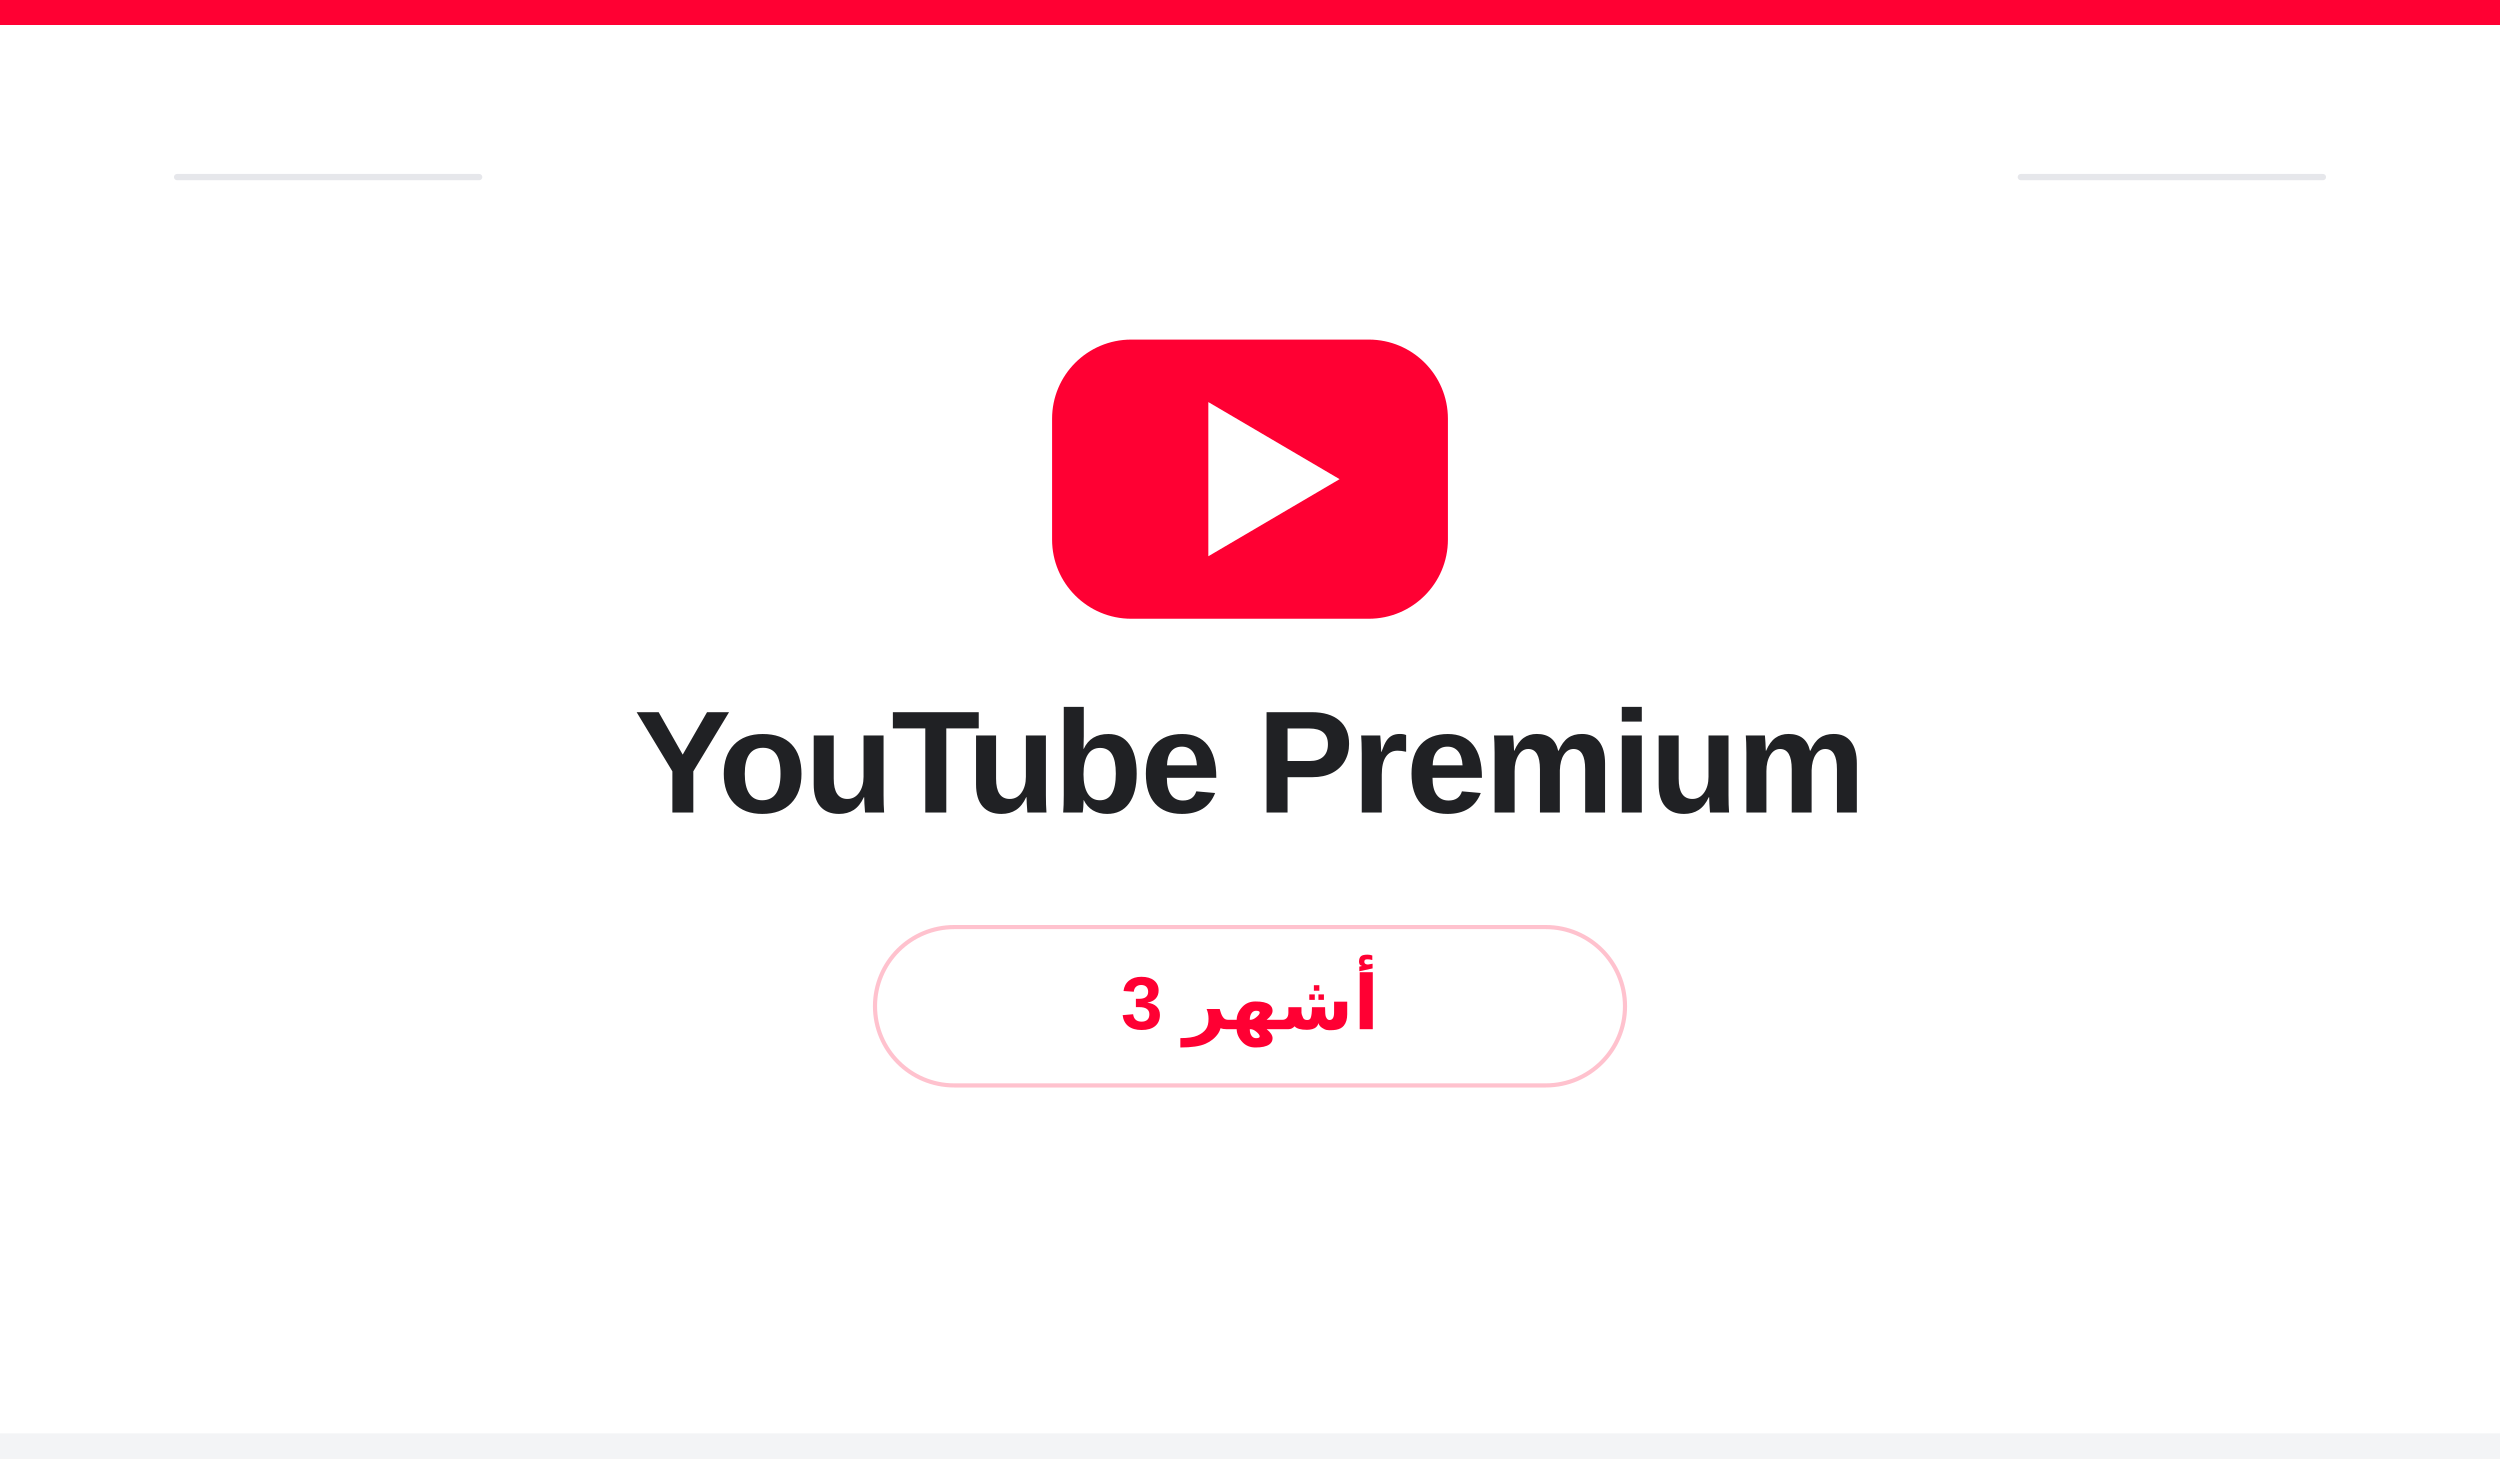
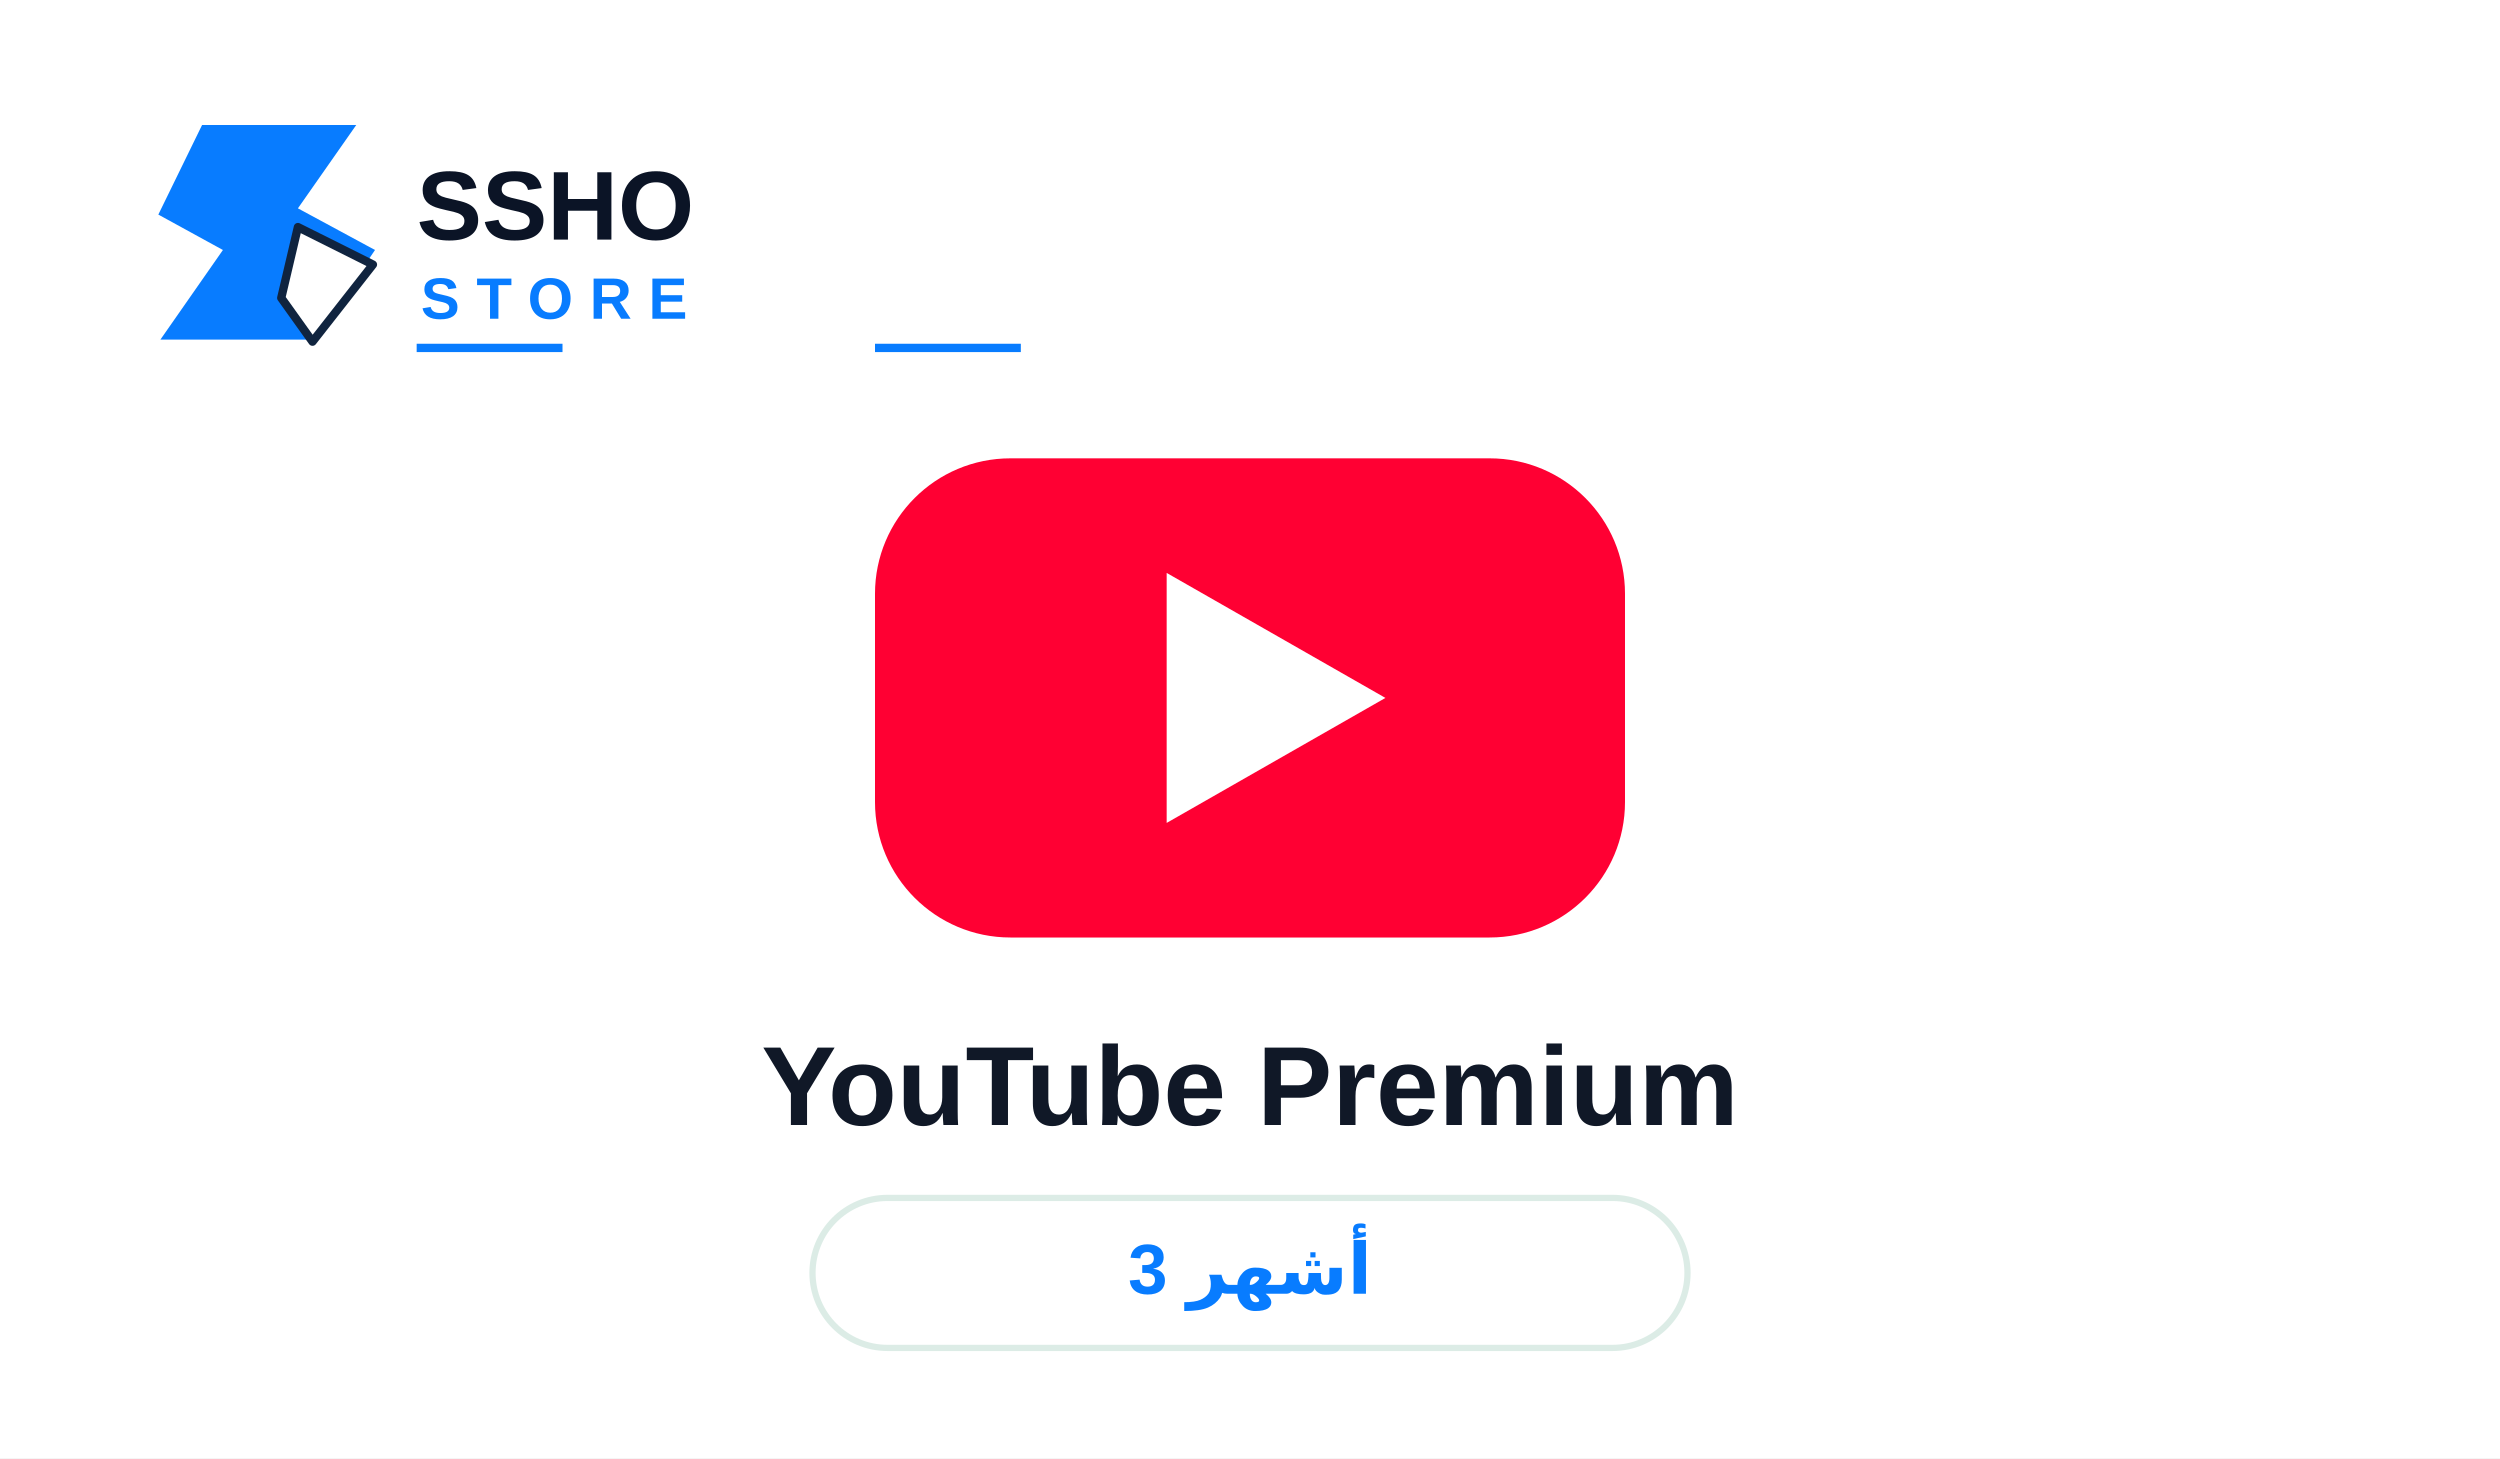
<svg xmlns="http://www.w3.org/2000/svg" width="1200" height="700" viewBox="0 0 1200 700" role="img" aria-label="YouTube Premium - 3 أشهر">
-   <rect width="1200" height="700" fill="#ffffff" />
-   <path d="M0 0H1200V12H0Z" fill="#ff0033" />
-   <path d="M0 688H1200V700H0Z" fill="#f3f4f6" />
-   <path d="M85 85H230" stroke="#e6e7eb" stroke-width="3" stroke-linecap="round" />
-   <path d="M970 85H1115" stroke="#e6e7eb" stroke-width="3" stroke-linecap="round" />
-   <g transform="translate(600 230)">
-     <rect x="-95" y="-67" width="190" height="134" rx="38" fill="#ff0033" />
-     <path d="M-20 -37 L-20 37 L43 0 Z" fill="#ffffff" />
+   <rect width="1200" height="700" fill="#fff" />
+   <g transform="translate(65 48)">
+     <path d="M32 12h74l-28 40 37 20-29 43H12l30-43-31-17Z" fill="#087cff" />
+     <path d="M78 61 114 79 85 116 70 95Z" fill="#fff" stroke="#10243f" stroke-width="4" stroke-linejoin="round" />
+     <text x="135" y="67" font-family="Arial,sans-serif" font-size="47" font-weight="900" fill="#0b1426">SSHO</text>
+     <text x="137" y="105" font-family="Arial,sans-serif" font-size="28" font-weight="800" letter-spacing="8" fill="#087cff">STORE</text>
+     <path d="M135 119h70M355 119h70" stroke="#087cff" stroke-width="4" />
  </g>
-   <text x="600" y="390" text-anchor="middle" font-family="Arial,sans-serif" font-size="70" font-weight="700" letter-spacing="-1.2" fill="#202124">YouTube Premium</text>
-   <rect x="420" y="445" width="360" height="76" rx="38" fill="#ffffff" stroke="#ff0033" stroke-opacity=".24" stroke-width="2" />
-   <text x="600" y="494" text-anchor="middle" font-family="Arial,sans-serif" font-size="36" font-weight="700" fill="#ff0033">3 أشهر</text>
+   <rect x="420" y="220" width="360" height="230" rx="65" fill="#ff0033" />
+   <path d="M560 275 L560 395 L665 335 Z" fill="#fff" />
+   <text x="600" y="540" text-anchor="middle" font-family="Arial,sans-serif" font-size="54" font-weight="800" fill="#101827">YouTube Premium</text>
+   <rect x="390" y="575" width="420" height="72" rx="36" fill="#fff" stroke="#dcece6" stroke-width="3" />
+   <text x="600" y="621" text-anchor="middle" font-family="Arial,sans-serif" font-size="34" font-weight="700" fill="#087cff">3 أشهر</text>
</svg>
